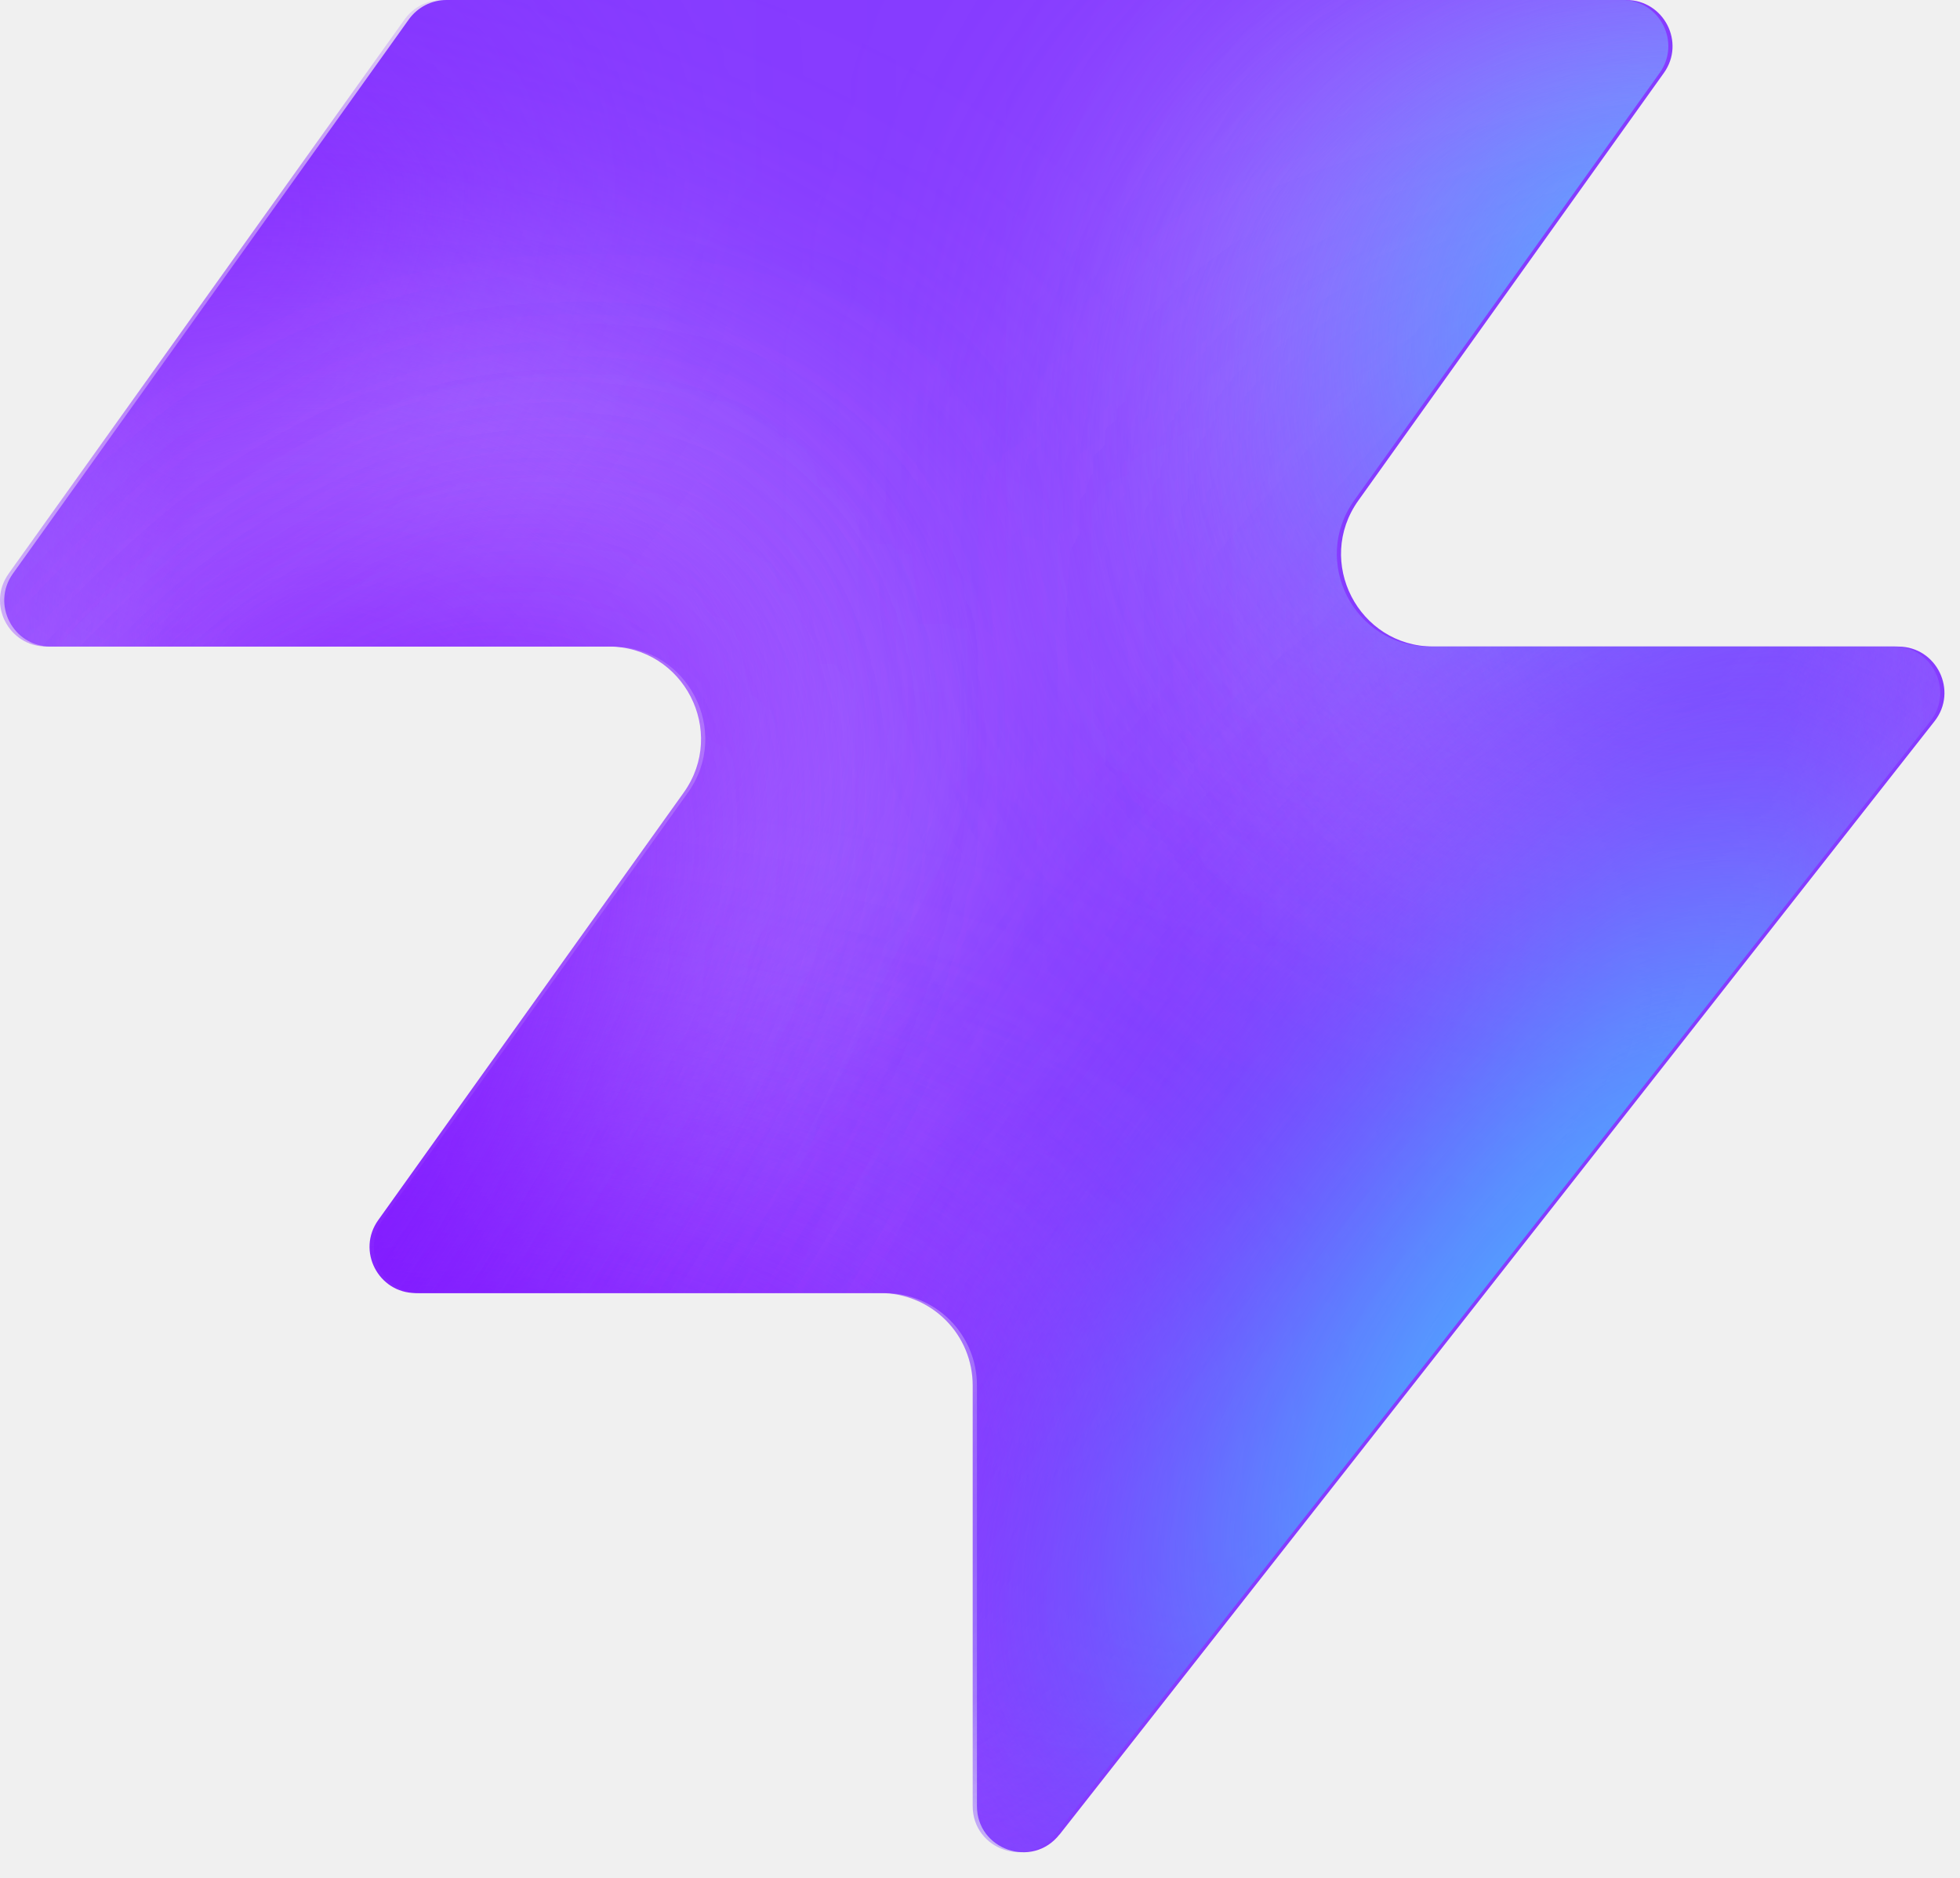
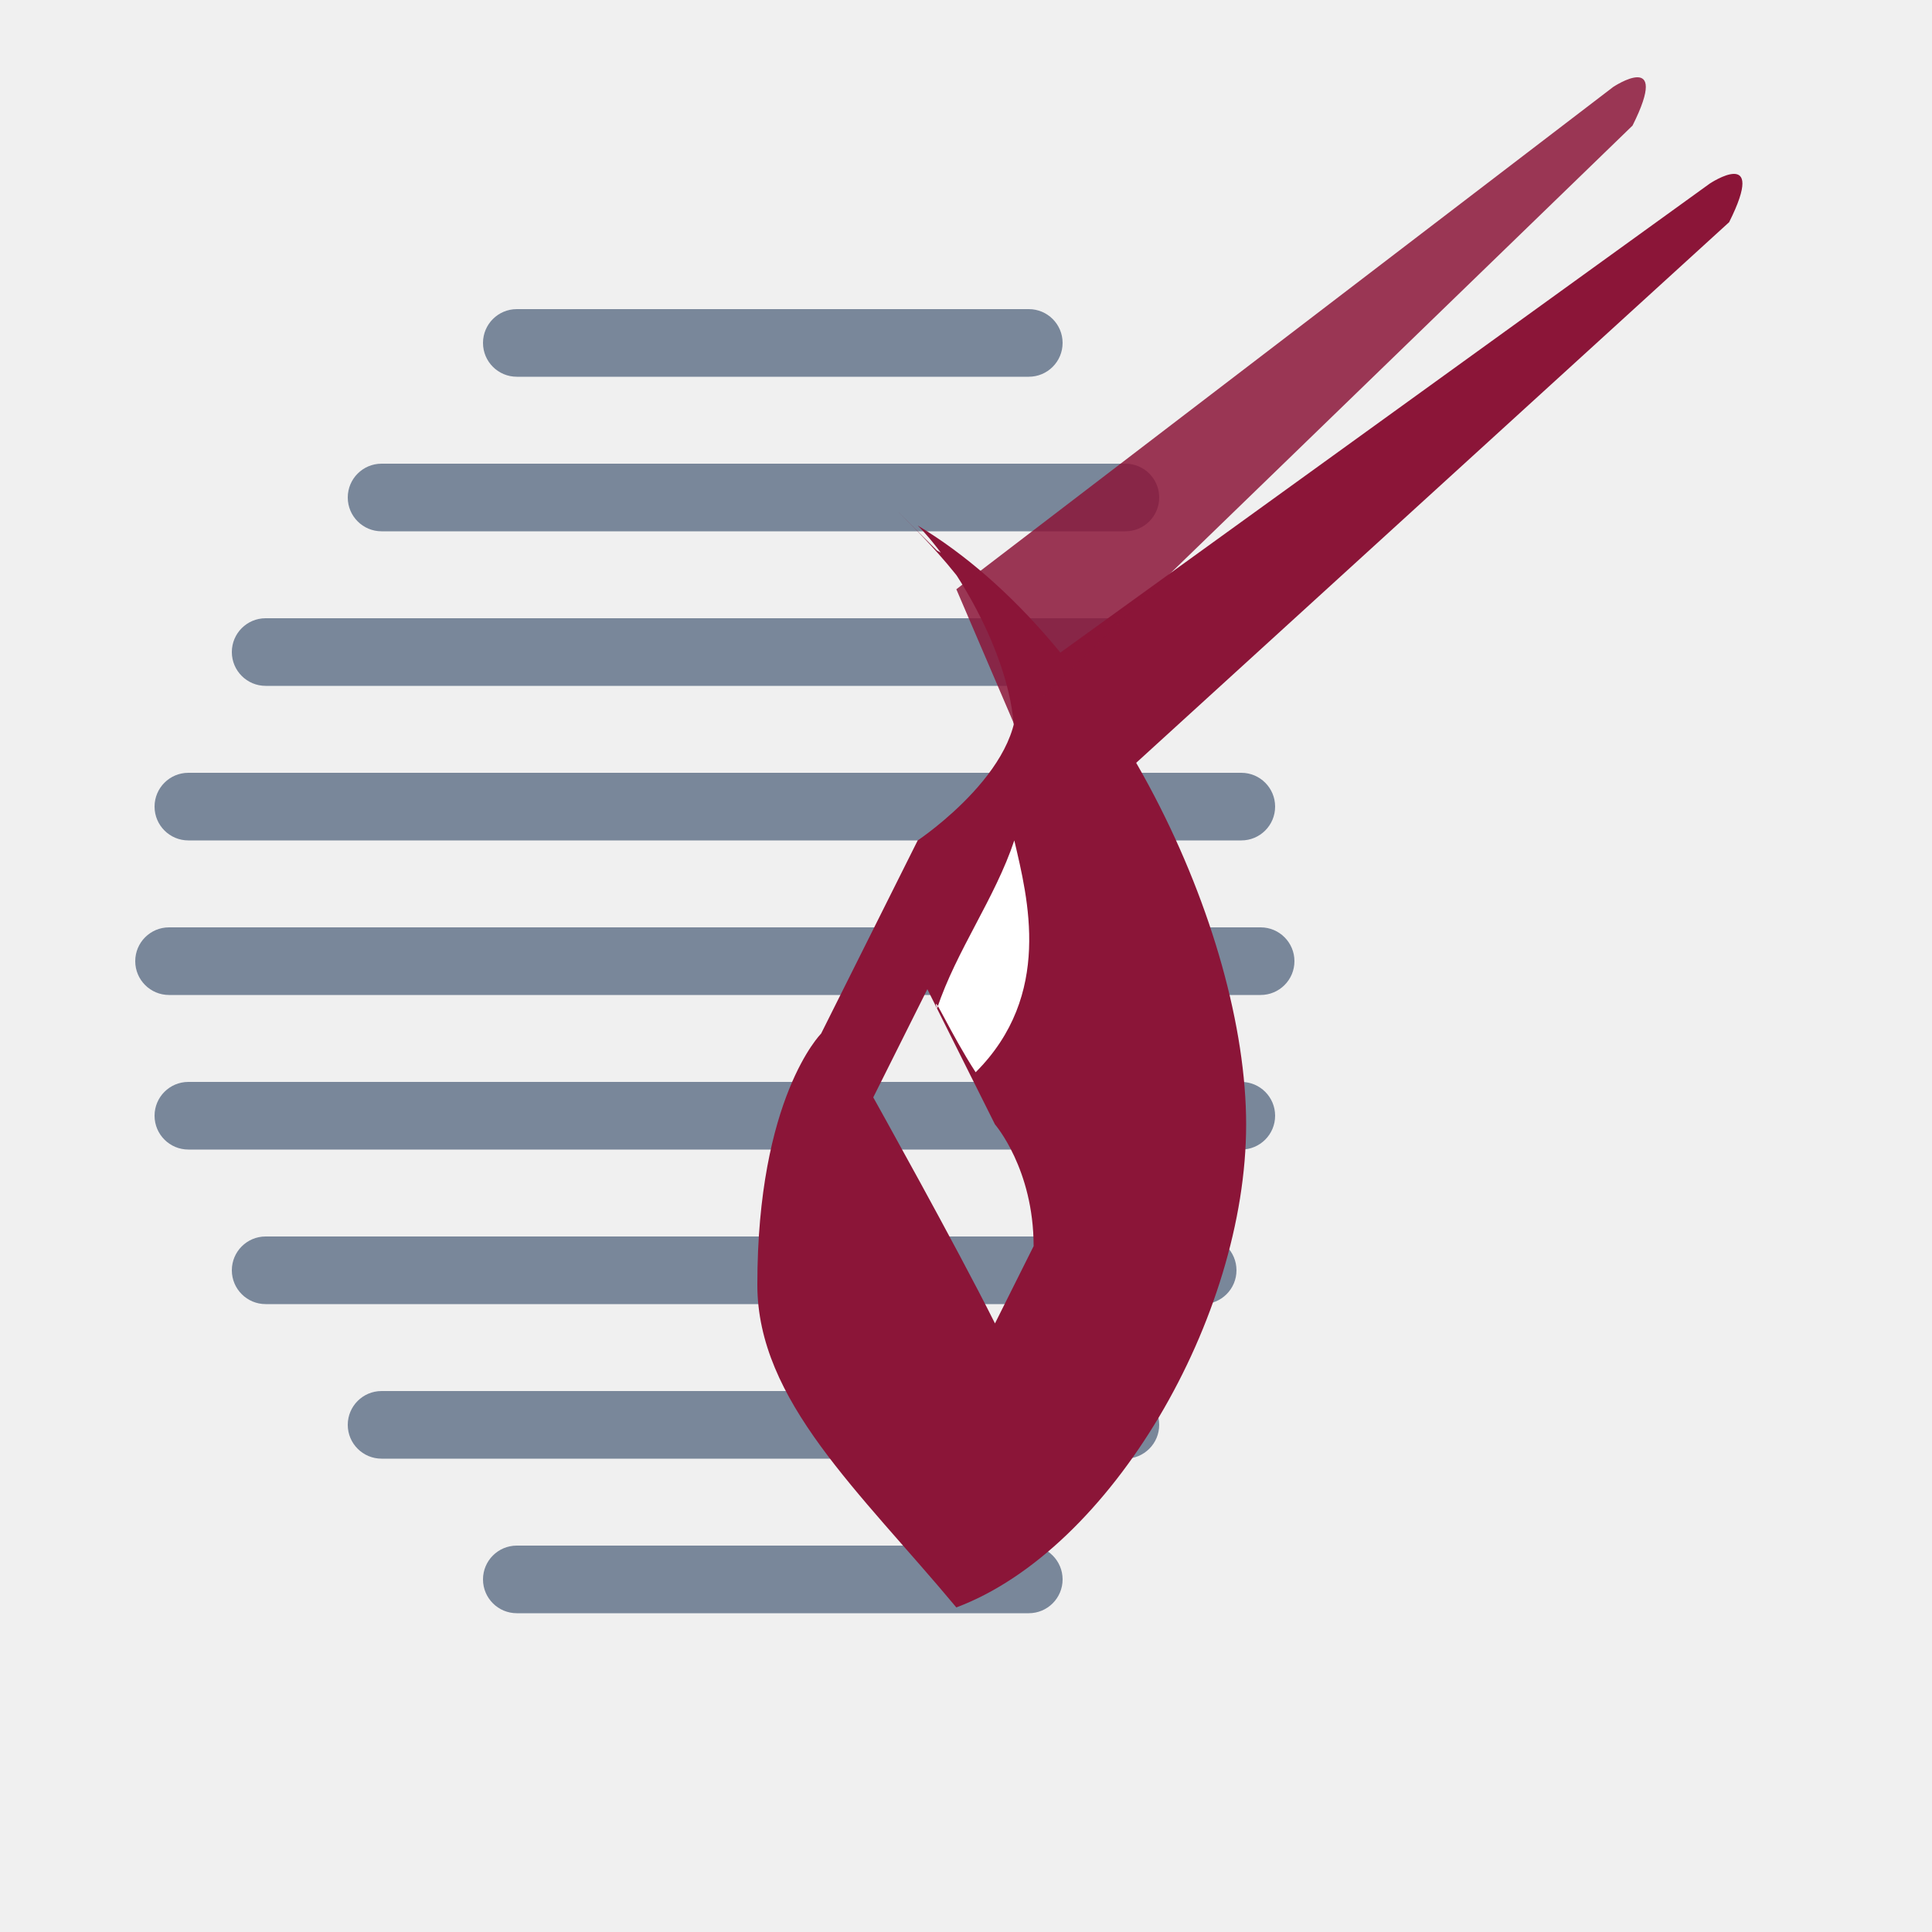
- <svg xmlns="http://www.w3.org/2000/svg" width="48" height="46" fill="none" viewBox="0 0 48 46">
-   <path fill="#863bff" d="M25.946 44.938c-.664.845-2.021.375-2.021-.698V33.937a2.26 2.26 0 0 0-2.262-2.262H10.287c-.92 0-1.456-1.04-.92-1.788l7.48-10.471c1.07-1.497 0-3.578-1.842-3.578H1.237c-.92 0-1.456-1.04-.92-1.788L10.013.474c.214-.297.556-.474.92-.474h28.894c.92 0 1.456 1.04.92 1.788l-7.48 10.471c-1.07 1.498 0 3.579 1.842 3.579h11.377c.943 0 1.473 1.088.89 1.83L25.947 44.94z" style="fill:#863bff;fill:color(display-p3 .525 .23 1);fill-opacity:1" />
-   <mask id="a" width="48" height="46" x="0" y="0" maskUnits="userSpaceOnUse" style="mask-type:alpha">
-     <path fill="#000" d="M25.842 44.938c-.664.844-2.021.375-2.021-.698V33.937a2.26 2.26 0 0 0-2.262-2.262H10.183c-.92 0-1.456-1.04-.92-1.788l7.48-10.471c1.07-1.498 0-3.579-1.842-3.579H1.133c-.92 0-1.456-1.04-.92-1.787L9.91.473c.214-.297.556-.474.92-.474h28.894c.92 0 1.456 1.04.92 1.788l-7.48 10.471c-1.07 1.498 0 3.578 1.842 3.578h11.377c.943 0 1.473 1.088.89 1.832L25.843 44.94z" style="fill:#000;fill-opacity:1" />
-   </mask>
-   <g mask="url(#a)">
-     <g filter="url(#b)">
-       <ellipse cx="5.508" cy="14.704" fill="#ede6ff" rx="5.508" ry="14.704" style="fill:#ede6ff;fill:color(display-p3 .927 .903 1);fill-opacity:1" transform="matrix(.00324 1 1 -.00324 -4.47 31.516)" />
-     </g>
-     <g filter="url(#c)">
-       <ellipse cx="10.399" cy="29.851" fill="#ede6ff" rx="10.399" ry="29.851" style="fill:#ede6ff;fill:color(display-p3 .927 .903 1);fill-opacity:1" transform="matrix(.00324 1 1 -.00324 -39.328 7.883)" />
-     </g>
-     <g filter="url(#d)">
-       <ellipse cx="5.508" cy="30.487" fill="#7e14ff" rx="5.508" ry="30.487" style="fill:#7e14ff;fill:color(display-p3 .492 .077 1);fill-opacity:1" transform="rotate(89.814 -25.913 -14.639)scale(1 -1)" />
-     </g>
-     <g filter="url(#e)">
-       <ellipse cx="5.508" cy="30.599" fill="#7e14ff" rx="5.508" ry="30.599" style="fill:#7e14ff;fill:color(display-p3 .492 .077 1);fill-opacity:1" transform="rotate(89.814 -32.644 -3.334)scale(1 -1)" />
-     </g>
-     <g filter="url(#f)">
-       <ellipse cx="5.508" cy="30.599" fill="#7e14ff" rx="5.508" ry="30.599" style="fill:#7e14ff;fill:color(display-p3 .492 .077 1);fill-opacity:1" transform="matrix(.00324 1 1 -.00324 -34.34 30.47)" />
-     </g>
-     <g filter="url(#g)">
-       <ellipse cx="14.072" cy="22.078" fill="#ede6ff" rx="14.072" ry="22.078" style="fill:#ede6ff;fill:color(display-p3 .927 .903 1);fill-opacity:1" transform="rotate(93.35 24.506 48.493)scale(-1 1)" />
-     </g>
-     <g filter="url(#h)">
-       <ellipse cx="3.47" cy="21.501" fill="#7e14ff" rx="3.47" ry="21.501" style="fill:#7e14ff;fill:color(display-p3 .492 .077 1);fill-opacity:1" transform="rotate(89.009 28.708 47.59)scale(-1 1)" />
-     </g>
-     <g filter="url(#i)">
-       <ellipse cx="3.47" cy="21.501" fill="#7e14ff" rx="3.47" ry="21.501" style="fill:#7e14ff;fill:color(display-p3 .492 .077 1);fill-opacity:1" transform="rotate(89.009 28.708 47.59)scale(-1 1)" />
-     </g>
-     <g filter="url(#j)">
-       <ellipse cx=".387" cy="8.972" fill="#7e14ff" rx="4.407" ry="29.108" style="fill:#7e14ff;fill:color(display-p3 .492 .077 1);fill-opacity:1" transform="rotate(39.51 .387 8.972)" />
-     </g>
-     <g filter="url(#k)">
-       <ellipse cx="47.523" cy="-6.092" fill="#7e14ff" rx="4.407" ry="29.108" style="fill:#7e14ff;fill:color(display-p3 .492 .077 1);fill-opacity:1" transform="rotate(37.892 47.523 -6.092)" />
-     </g>
-     <g filter="url(#l)">
-       <ellipse cx="41.412" cy="6.333" fill="#47bfff" rx="5.971" ry="9.665" style="fill:#47bfff;fill:color(display-p3 .28 .748 1);fill-opacity:1" transform="rotate(37.892 41.412 6.333)" />
-     </g>
-     <g filter="url(#m)">
-       <ellipse cx="-1.879" cy="38.332" fill="#7e14ff" rx="4.407" ry="29.108" style="fill:#7e14ff;fill:color(display-p3 .492 .077 1);fill-opacity:1" transform="rotate(37.892 -1.88 38.332)" />
-     </g>
-     <g filter="url(#n)">
-       <ellipse cx="-1.879" cy="38.332" fill="#7e14ff" rx="4.407" ry="29.108" style="fill:#7e14ff;fill:color(display-p3 .492 .077 1);fill-opacity:1" transform="rotate(37.892 -1.88 38.332)" />
-     </g>
-     <g filter="url(#o)">
-       <ellipse cx="35.651" cy="29.907" fill="#7e14ff" rx="4.407" ry="29.108" style="fill:#7e14ff;fill:color(display-p3 .492 .077 1);fill-opacity:1" transform="rotate(37.892 35.651 29.907)" />
-     </g>
-     <g filter="url(#p)">
-       <ellipse cx="38.418" cy="32.4" fill="#47bfff" rx="5.971" ry="15.297" style="fill:#47bfff;fill:color(display-p3 .28 .748 1);fill-opacity:1" transform="rotate(37.892 38.418 32.4)" />
-     </g>
+ <svg xmlns="http://www.w3.org/2000/svg" viewBox="0 0 100 100" fill="none">
+   <g opacity="0.85">
+     <rect x="25" y="16" width="30" height="3.5" rx="1.75" fill="#64748B" />
+     <rect x="18" y="24" width="42" height="3.5" rx="1.75" fill="#64748B" />
+     <rect x="12" y="32" width="52" height="3.5" rx="1.75" fill="#64748B" />
+     <rect x="8" y="40" width="58" height="3.5" rx="1.75" fill="#64748B" />
+     <rect x="7" y="48" width="60" height="3.5" rx="1.75" fill="#64748B" />
+     <rect x="8" y="56" width="58" height="3.5" rx="1.75" fill="#64748B" />
+     <rect x="12" y="64" width="52" height="3.5" rx="1.75" fill="#64748B" />
+     <rect x="18" y="72" width="42" height="3.5" rx="1.75" fill="#64748B" />
+     <rect x="25" y="80" width="30" height="3.5" rx="1.75" fill="#64748B" />
  </g>
-   <defs>
-     <filter id="b" width="60.045" height="41.654" x="-19.77" y="16.149" color-interpolation-filters="sRGB" filterUnits="userSpaceOnUse">
-       <feFlood flood-opacity="0" result="BackgroundImageFix" />
-       <feBlend in="SourceGraphic" in2="BackgroundImageFix" result="shape" />
-       <feGaussianBlur result="effect1_foregroundBlur_2002_17158" stdDeviation="7.659" />
-     </filter>
-     <filter id="c" width="90.34" height="51.437" x="-54.613" y="-7.533" color-interpolation-filters="sRGB" filterUnits="userSpaceOnUse">
-       <feFlood flood-opacity="0" result="BackgroundImageFix" />
-       <feBlend in="SourceGraphic" in2="BackgroundImageFix" result="shape" />
-       <feGaussianBlur result="effect1_foregroundBlur_2002_17158" stdDeviation="7.659" />
-     </filter>
-     <filter id="d" width="79.355" height="29.4" x="-49.64" y="2.03" color-interpolation-filters="sRGB" filterUnits="userSpaceOnUse">
-       <feFlood flood-opacity="0" result="BackgroundImageFix" />
-       <feBlend in="SourceGraphic" in2="BackgroundImageFix" result="shape" />
-       <feGaussianBlur result="effect1_foregroundBlur_2002_17158" stdDeviation="4.596" />
-     </filter>
-     <filter id="e" width="79.579" height="29.4" x="-45.045" y="20.029" color-interpolation-filters="sRGB" filterUnits="userSpaceOnUse">
-       <feFlood flood-opacity="0" result="BackgroundImageFix" />
-       <feBlend in="SourceGraphic" in2="BackgroundImageFix" result="shape" />
-       <feGaussianBlur result="effect1_foregroundBlur_2002_17158" stdDeviation="4.596" />
-     </filter>
-     <filter id="f" width="79.579" height="29.4" x="-43.513" y="21.178" color-interpolation-filters="sRGB" filterUnits="userSpaceOnUse">
-       <feFlood flood-opacity="0" result="BackgroundImageFix" />
-       <feBlend in="SourceGraphic" in2="BackgroundImageFix" result="shape" />
-       <feGaussianBlur result="effect1_foregroundBlur_2002_17158" stdDeviation="4.596" />
-     </filter>
-     <filter id="g" width="74.749" height="58.852" x="15.756" y="-17.901" color-interpolation-filters="sRGB" filterUnits="userSpaceOnUse">
-       <feFlood flood-opacity="0" result="BackgroundImageFix" />
-       <feBlend in="SourceGraphic" in2="BackgroundImageFix" result="shape" />
-       <feGaussianBlur result="effect1_foregroundBlur_2002_17158" stdDeviation="7.659" />
-     </filter>
-     <filter id="h" width="61.377" height="25.362" x="23.548" y="2.284" color-interpolation-filters="sRGB" filterUnits="userSpaceOnUse">
-       <feFlood flood-opacity="0" result="BackgroundImageFix" />
-       <feBlend in="SourceGraphic" in2="BackgroundImageFix" result="shape" />
-       <feGaussianBlur result="effect1_foregroundBlur_2002_17158" stdDeviation="4.596" />
-     </filter>
-     <filter id="i" width="61.377" height="25.362" x="23.548" y="2.284" color-interpolation-filters="sRGB" filterUnits="userSpaceOnUse">
-       <feFlood flood-opacity="0" result="BackgroundImageFix" />
-       <feBlend in="SourceGraphic" in2="BackgroundImageFix" result="shape" />
-       <feGaussianBlur result="effect1_foregroundBlur_2002_17158" stdDeviation="4.596" />
-     </filter>
-     <filter id="j" width="56.045" height="63.649" x="-27.636" y="-22.853" color-interpolation-filters="sRGB" filterUnits="userSpaceOnUse">
-       <feFlood flood-opacity="0" result="BackgroundImageFix" />
-       <feBlend in="SourceGraphic" in2="BackgroundImageFix" result="shape" />
-       <feGaussianBlur result="effect1_foregroundBlur_2002_17158" stdDeviation="4.596" />
-     </filter>
-     <filter id="k" width="54.814" height="64.646" x="20.116" y="-38.415" color-interpolation-filters="sRGB" filterUnits="userSpaceOnUse">
-       <feFlood flood-opacity="0" result="BackgroundImageFix" />
-       <feBlend in="SourceGraphic" in2="BackgroundImageFix" result="shape" />
-       <feGaussianBlur result="effect1_foregroundBlur_2002_17158" stdDeviation="4.596" />
-     </filter>
-     <filter id="l" width="33.541" height="35.313" x="24.641" y="-11.323" color-interpolation-filters="sRGB" filterUnits="userSpaceOnUse">
-       <feFlood flood-opacity="0" result="BackgroundImageFix" />
-       <feBlend in="SourceGraphic" in2="BackgroundImageFix" result="shape" />
-       <feGaussianBlur result="effect1_foregroundBlur_2002_17158" stdDeviation="4.596" />
-     </filter>
-     <filter id="m" width="54.814" height="64.646" x="-29.286" y="6.009" color-interpolation-filters="sRGB" filterUnits="userSpaceOnUse">
-       <feFlood flood-opacity="0" result="BackgroundImageFix" />
-       <feBlend in="SourceGraphic" in2="BackgroundImageFix" result="shape" />
-       <feGaussianBlur result="effect1_foregroundBlur_2002_17158" stdDeviation="4.596" />
-     </filter>
-     <filter id="n" width="54.814" height="64.646" x="-29.286" y="6.009" color-interpolation-filters="sRGB" filterUnits="userSpaceOnUse">
-       <feFlood flood-opacity="0" result="BackgroundImageFix" />
-       <feBlend in="SourceGraphic" in2="BackgroundImageFix" result="shape" />
-       <feGaussianBlur result="effect1_foregroundBlur_2002_17158" stdDeviation="4.596" />
-     </filter>
-     <filter id="o" width="54.814" height="64.646" x="8.244" y="-2.416" color-interpolation-filters="sRGB" filterUnits="userSpaceOnUse">
-       <feFlood flood-opacity="0" result="BackgroundImageFix" />
-       <feBlend in="SourceGraphic" in2="BackgroundImageFix" result="shape" />
-       <feGaussianBlur result="effect1_foregroundBlur_2002_17158" stdDeviation="4.596" />
-     </filter>
-     <filter id="p" width="39.409" height="43.623" x="18.713" y="10.588" color-interpolation-filters="sRGB" filterUnits="userSpaceOnUse">
-       <feFlood flood-opacity="0" result="BackgroundImageFix" />
-       <feBlend in="SourceGraphic" in2="BackgroundImageFix" result="shape" />
-       <feGaussianBlur result="effect1_foregroundBlur_2002_17158" stdDeviation="4.596" />
-     </filter>
-   </defs>
+   <path d="M51.5 68.5 C49.5 64.5 45.2 56.8 45.2 56.8 L48.5 50.2 C48.5 50.2 54.5 45.5 54.5 39.5 C54.5 35.5 52.5 30.5 48.5 28.5 C46.5 26.5 44.5 24.5 46.5 26.5 C48.5 28.5 51.5 31.5 52.5 35.5 C53.5 39.5 47.5 43.5 47.5 43.5 L42.5 53.5 C42.5 53.5 39.2 56.8 39.2 66.5 C39.2 72.5 44.5 77.2 49.5 83.2 C57.5 80.2 64.5 68.2 64.5 58.2 C64.5 48.2 57.5 33.2 47.5 27.2 C47.5 27.2 45.5 25.2 47.5 27.2 C49.5 29.2 52.5 34.2 52.5 38.2 C52.5 44.2 46.5 48.2 46.5 48.2 L51.5 58.2 C51.5 58.2 53.5 60.5 53.5 64.5" fill="#8B1538" />
+   <path d="M52.5 35.5 L88.5 9.5 C88.5 9.5 91.5 7.5 89.5 11.5 L55.5 42.5 Z" fill="#8B1538" />
+   <path d="M49.5 30.5 L83.5 4.5 C83.5 4.5 86.5 2.5 84.5 6.5 L52.5 37.5 Z" fill="#8B1538" opacity="0.85" />
+   <path d="M48.5 52.2 C49.5 49.2 51.5 46.5 52.5 43.5 C53.2 46.5 54.5 51.5 50.5 55.5 C49.2 53.5 48.2 51.2 48.5 52.2 Z" fill="#FFFFFF" />
</svg>
